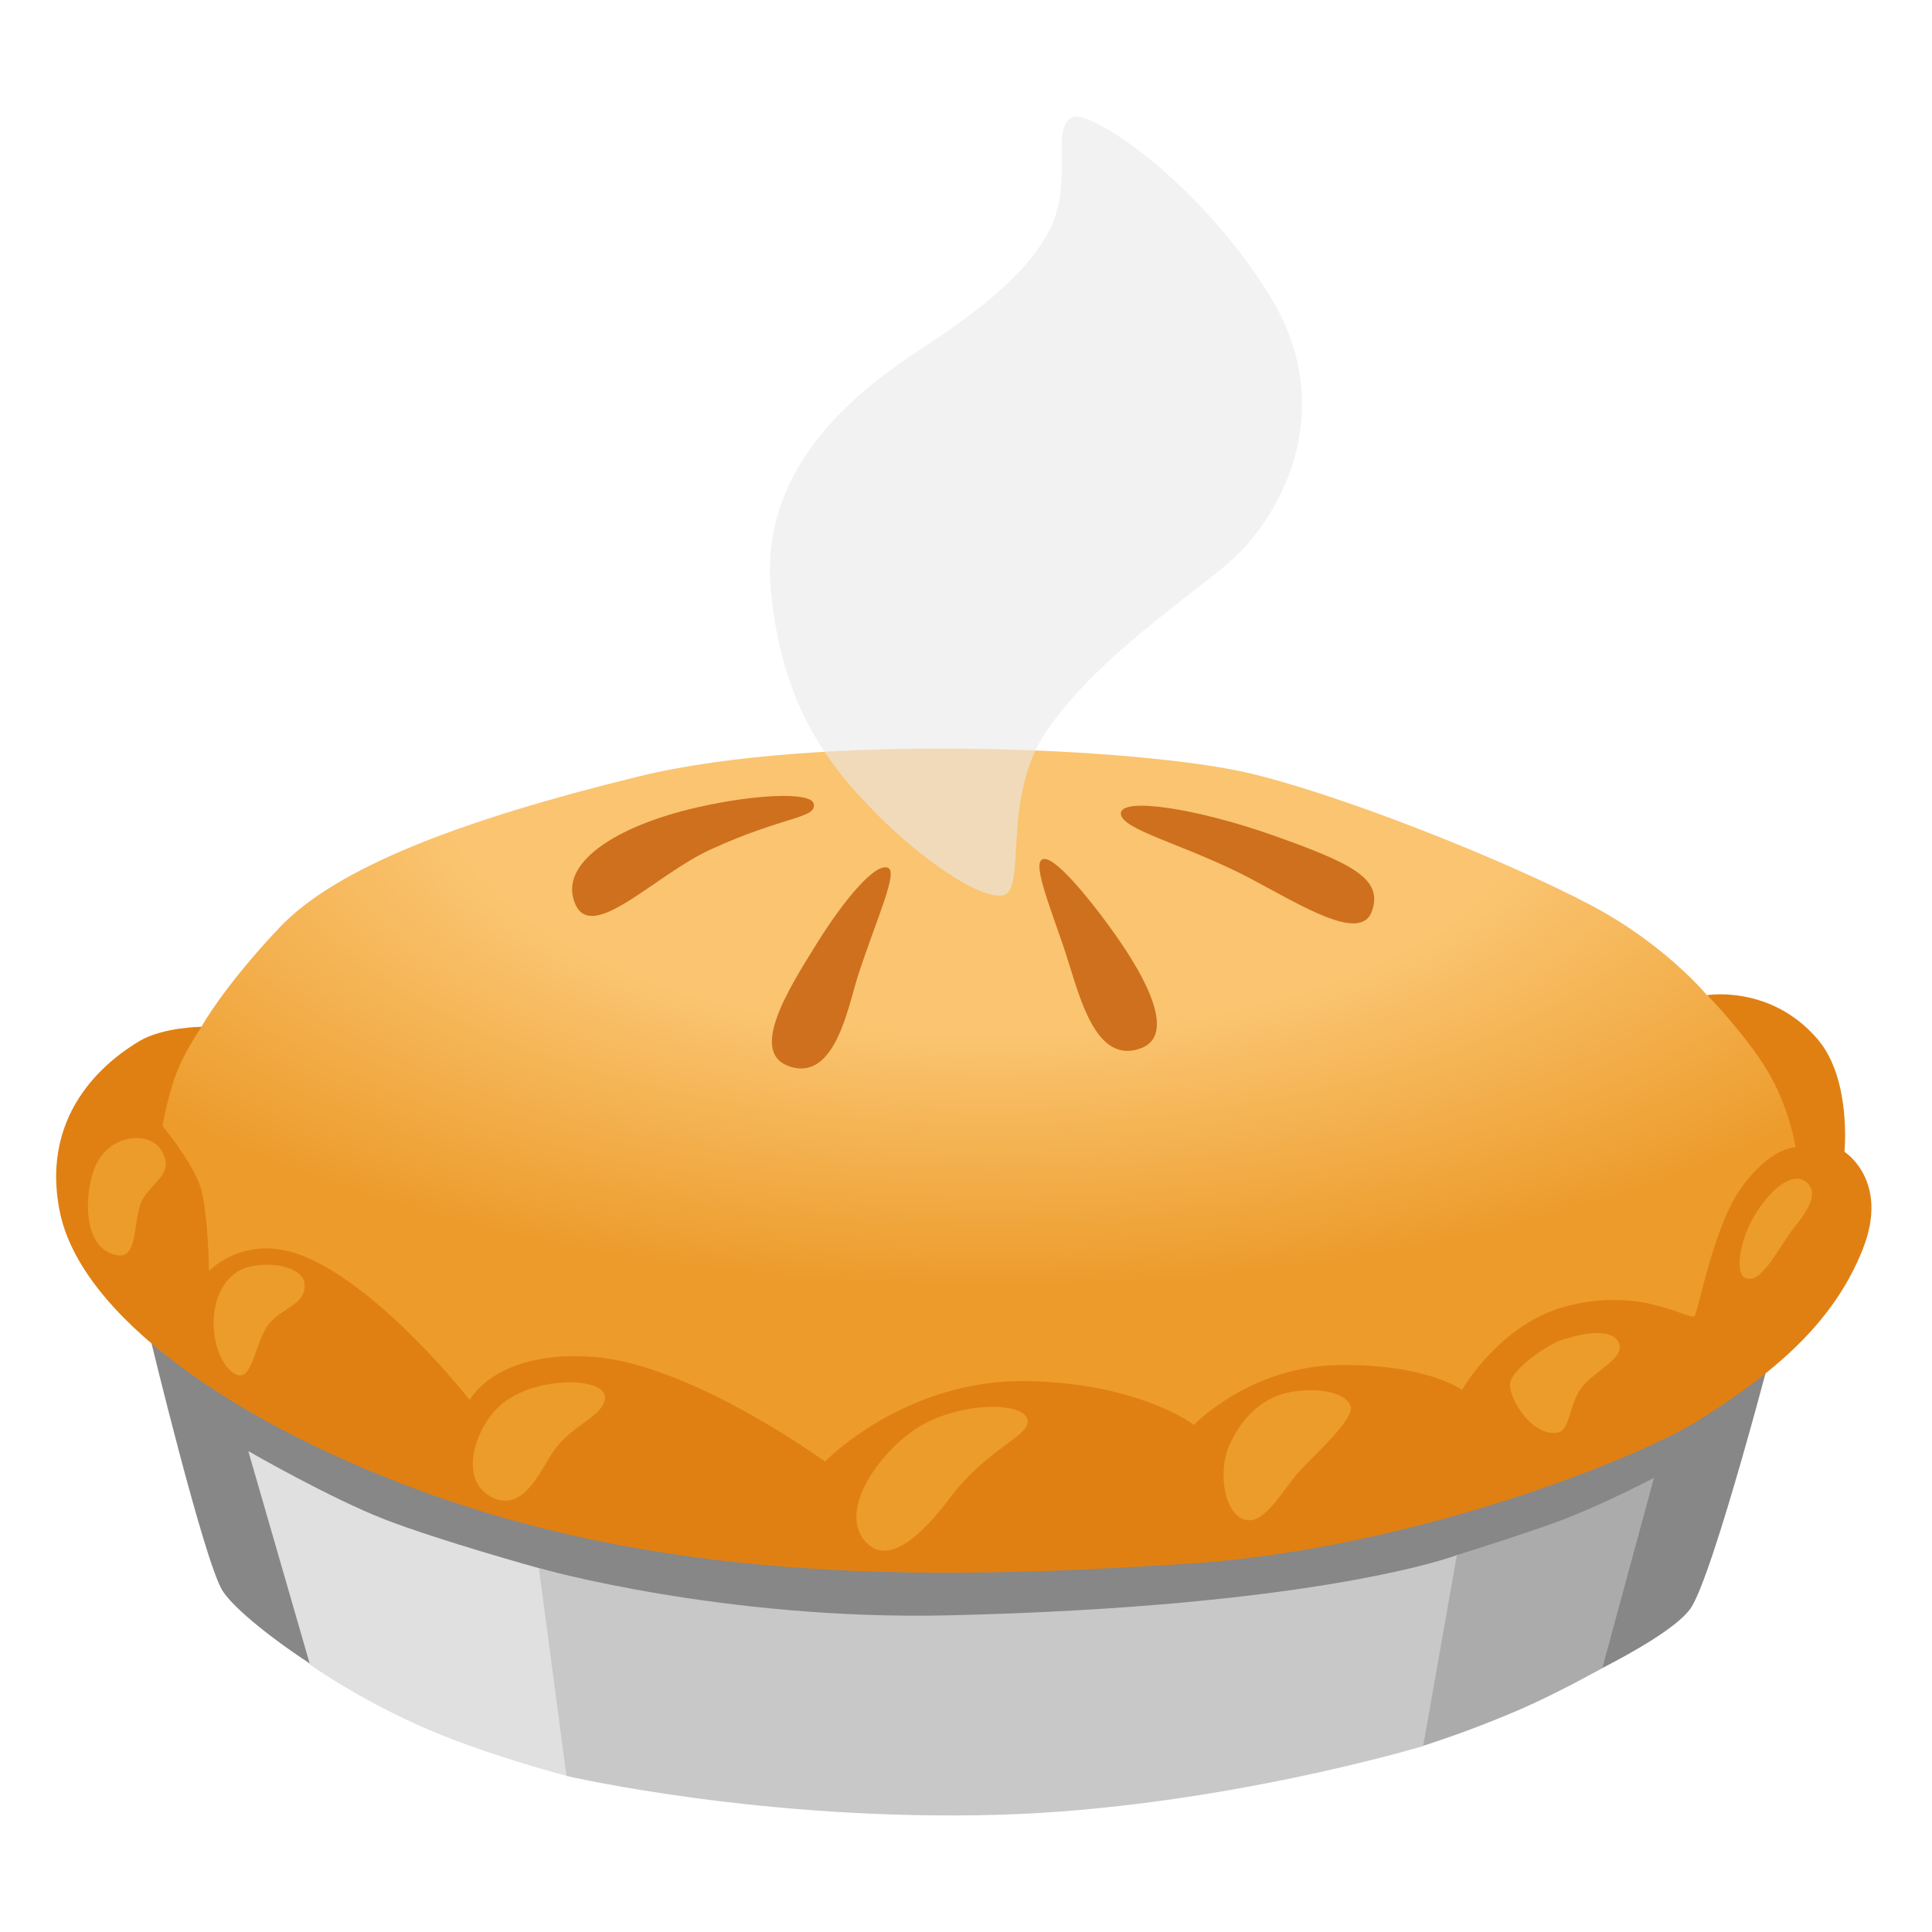
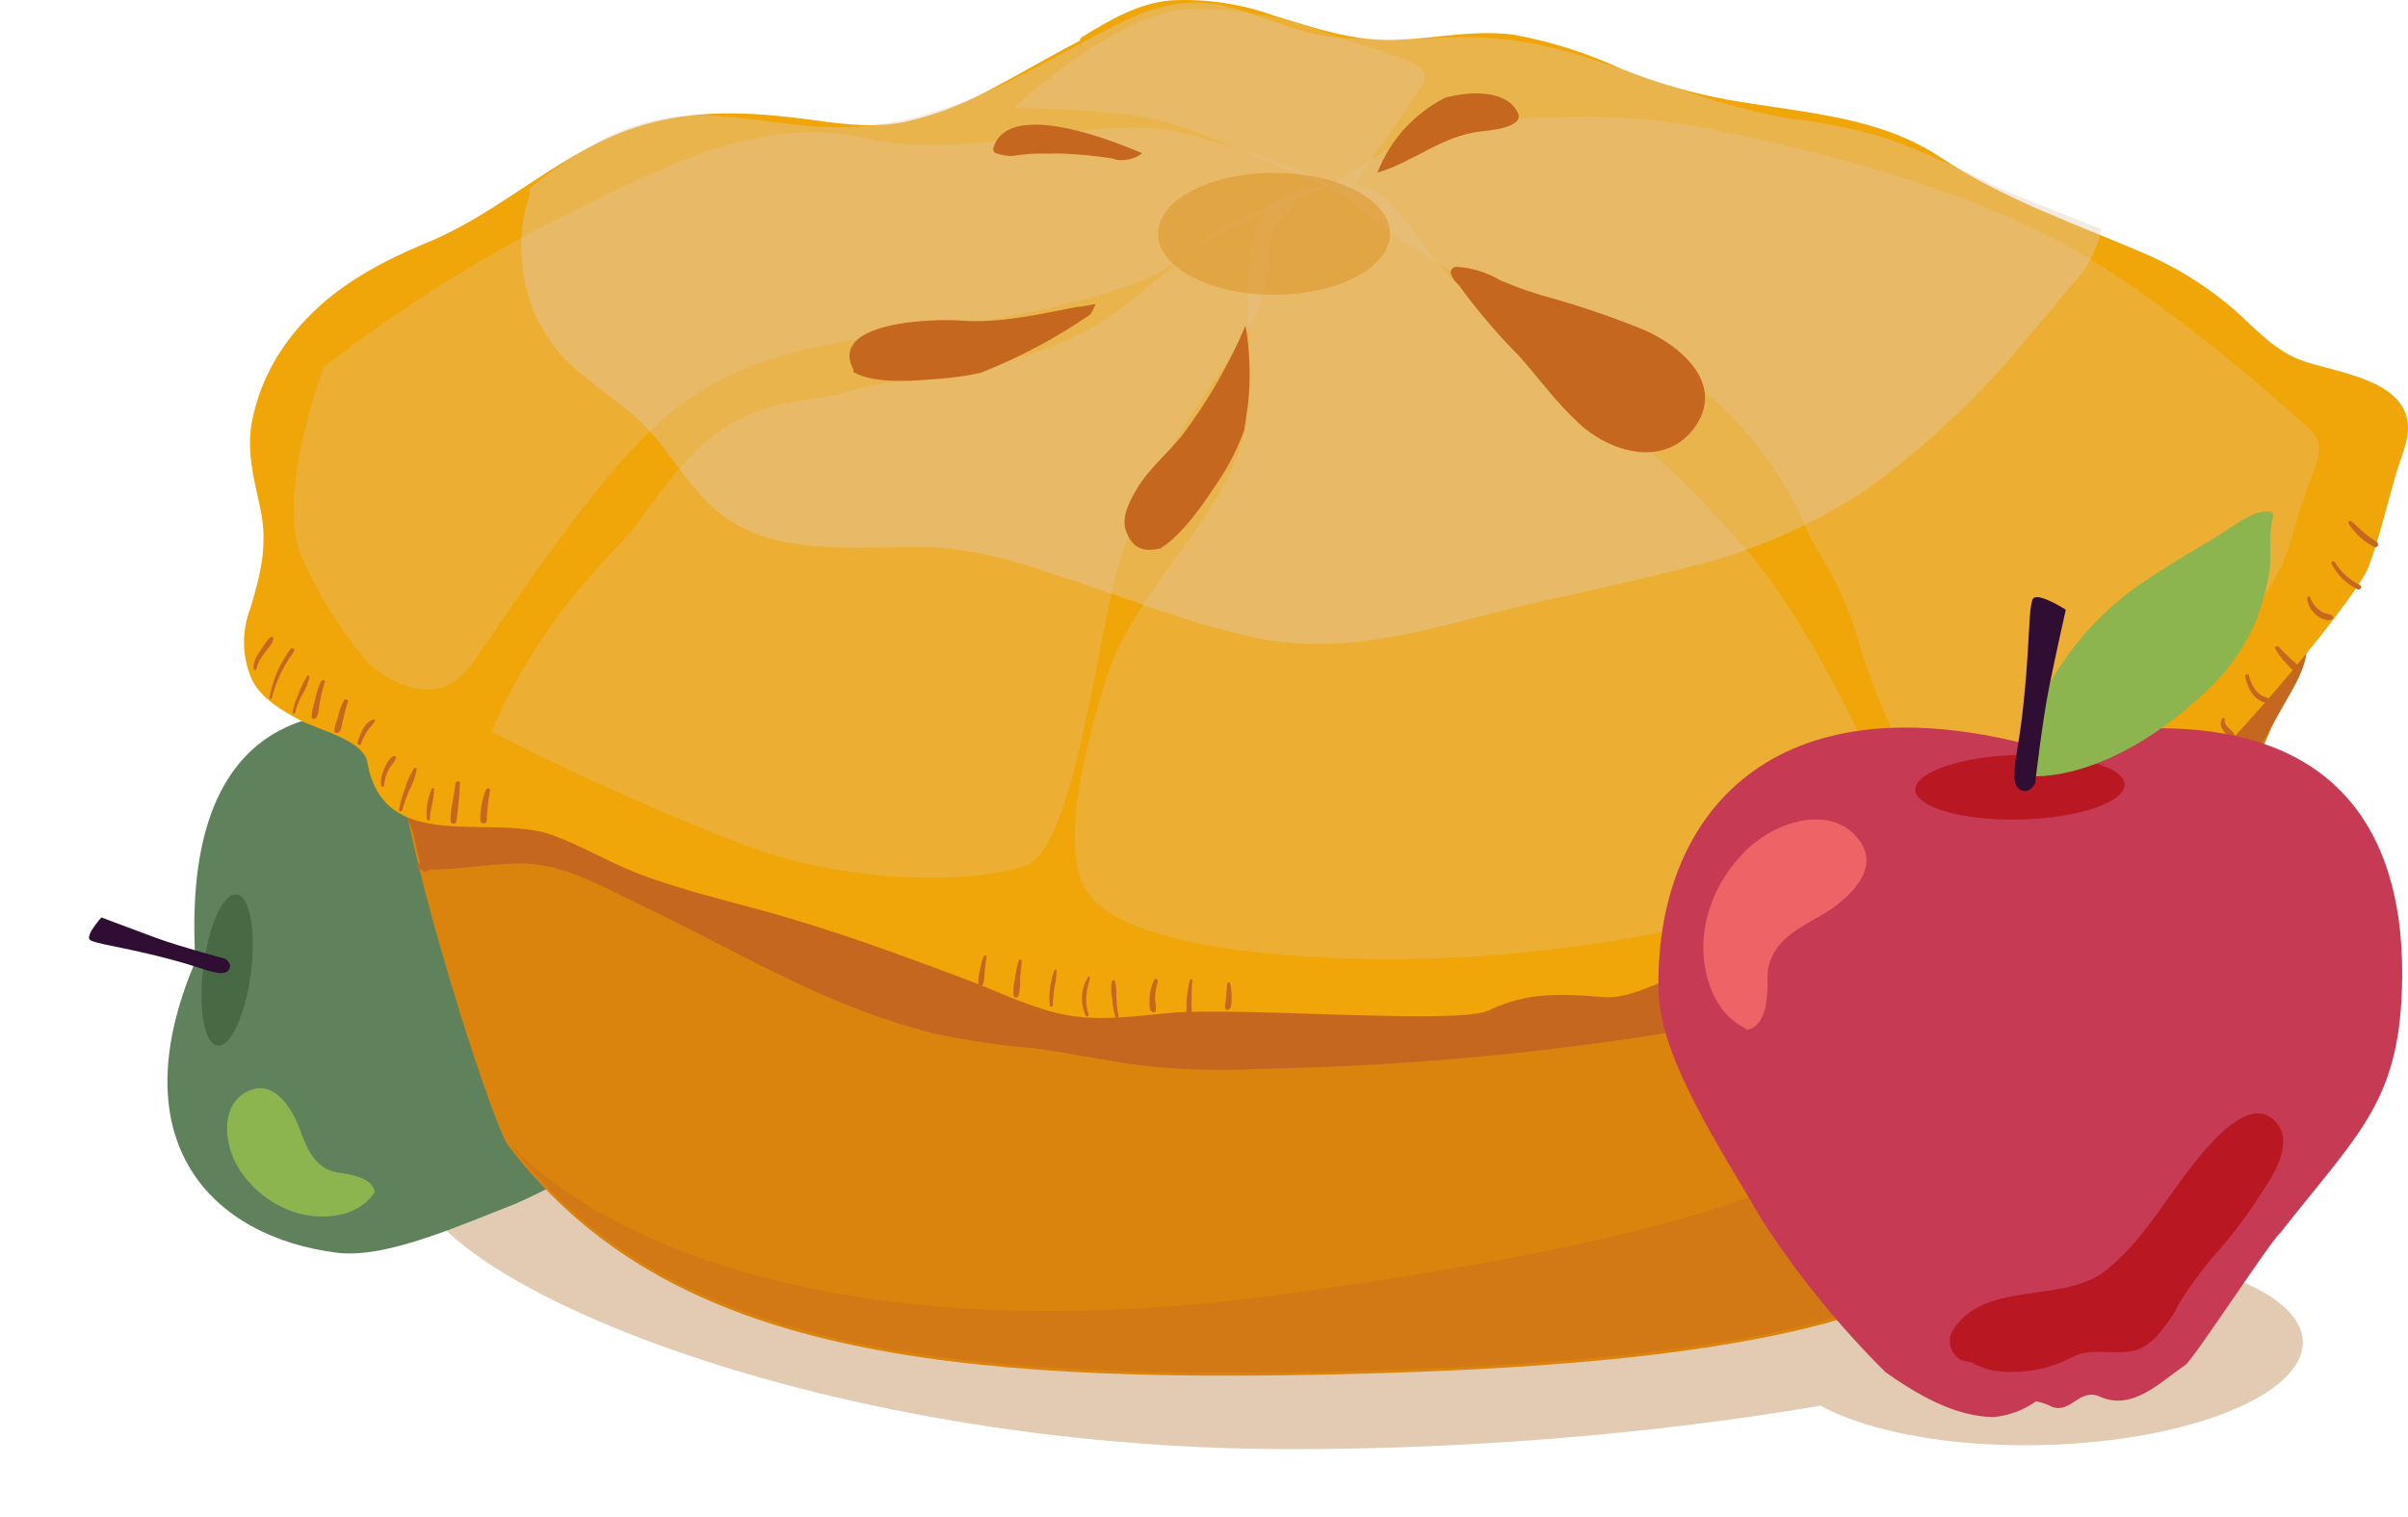
- <svg xmlns="http://www.w3.org/2000/svg" width="800px" height="800px" viewBox="0 0 128 128" aria-hidden="true" role="img" class="iconify iconify--noto" preserveAspectRatio="xMidYMid meet">
-   <path d="M68.86 99.8L9.95 88.64s3.56 14.74 4.78 16.73c1.22 1.99 8.69 7.43 15.86 9.98s61.98.9 66.61-.86c4.62-1.75 12.96-5.53 14.75-7.85c1.52-1.97 5.9-18.97 5.9-18.97L68.86 99.8z" fill="#878787" />
-   <path d="M16.45 96.14l4.09 14.15s2.93 2.09 7.11 3.98c4.24 1.92 9.9 3.39 9.9 3.39s6.41-10.22 6.3-10.92s-8.16-2.85-8.16-2.85s-6.54-1.81-10.16-3.21c-3.61-1.39-9.08-4.54-9.08-4.54z" fill="#e0e0e0" />
-   <path d="M96.45 103.05s4.61-1.43 7.02-2.34c2.8-1.06 6.11-2.8 6.11-2.8l-3.42 12.6s-2.79 1.58-5.35 2.7a71.142 71.142 0 0 1-6.54 2.46l-2.44-5.83l4.62-6.79z" fill="#ababab" />
-   <path d="M37.53 117.66s13.08 3.04 28.73 2.57c14.36-.43 28.03-4.55 28.03-4.55l2.23-12.65s-8.88 3.41-33.64 3.99c-14.95.35-27.18-3.13-27.18-3.13l1.83 13.77z" fill="#c8c8c8" />
-   <radialGradient id="IconifyId17ecdb2904d178eab19532" cx="65.727" cy="51.905" r="43.314" gradientTransform="matrix(0 1 -2.179 0 178.83 -13.822)" gradientUnits="userSpaceOnUse">
-     <stop offset=".386" stop-color="#fac470" />
-     <stop offset=".767" stop-color="#ed9c2c" />
-   </radialGradient>
-   <path d="M8.68 72.58c0 1.17 1.28 10.98 1.28 10.98s2.92 4.09 4.44 4.91c1.52.82 23.71 8.18 24.64 8.41s34.45 1.52 36.91 1.52s29.2-6.31 29.2-6.31l15.17-7.37s.73-6.52.73-7.1s-1.71-8.07-2.34-8.64c-.89-.81-5.62-3.05-5.62-3.05s-2.43-2.94-6.73-5.43c-4.42-2.55-16.24-7.47-23.36-9.22c-7.12-1.75-28.77-2.76-40.68.16s-20.09 6.07-23.83 10.04s-5.14 6.54-5.14 6.54l-4.67 4.56z" fill="url(#IconifyId17ecdb2904d178eab19532)" />
-   <path d="M53.91 53.25c.22.98-1.97.8-6.83 3.03c-3.69 1.69-7.83 6.2-8.96 3.63c-1.2-2.71 2.73-5.2 8.04-6.41c3.88-.89 7.57-1.05 7.75-.25z" fill="#ce701d" />
-   <path d="M58.84 57.5c-.81-.37-2.83 1.97-4.75 5.05s-4.45 7.16-1.82 8.09c3.08 1.09 3.94-4.06 4.58-6.02c1.24-3.8 2.66-6.82 1.99-7.12z" fill="#ce701d" />
-   <path d="M69.05 56.94c-.59.29.33 2.66 1.35 5.6s1.98 8.03 5.13 6.93c3.15-1.09-1.27-7.04-2.12-8.21c-1.22-1.67-3.62-4.69-4.36-4.32z" fill="#ce701d" />
-   <path d="M74.26 53.88c-.04 1.09 4.29 2.07 8.52 4.29c3.39 1.79 7.36 4.31 8.11 2.21c.75-2.12-1.19-3.13-6.39-4.98c-5.19-1.85-10.19-2.6-10.24-1.52z" fill="#ce701d" />
-   <path d="M70.99 7.79c-1.38.79.09 4.17-1.36 7.24s-4.94 5.62-7.84 7.58c-2.9 1.96-11.54 7.08-10.73 16.36c.69 7.94 4.04 11.97 7.1 15.04c2.76 2.76 6.53 5.49 8.23 5.32s-.09-6.39 2.9-10.82c2.98-4.43 8.18-8.01 11.84-10.99c3.66-2.98 7.67-10.22 3.07-17.8c-4.61-7.59-12.02-12.61-13.21-11.93z" opacity=".6" fill="#eaeaea" />
-   <path d="M79.1 94.4s3.71-3.88 9.57-3.96c5.86-.09 8.19 1.64 8.19 1.64s2.5-4.38 6.91-5.54c5.15-1.35 8.25 1.06 8.51.63c.26-.43 1.25-5.84 2.99-8.34c2.01-2.87 3.69-2.82 3.69-2.82s-.43-3.04-2.33-5.8c-1.6-2.33-3.52-4.28-3.52-4.28s4.23-.7 7.32 2.93c2.25 2.64 1.77 7.45 1.77 7.45s3.02 1.9 1.21 6.46s-5.39 7.91-10.94 11.37c-3.9 2.44-18.91 8.51-33.8 9.46c-15.57.99-33.55 1.52-50.85-4.85C15.38 94.18 5.3 87.12 3.95 80.22c-1.36-6.9 3.69-10.28 5.26-11.23c1.57-.95 4.15-.96 4.15-.96s-1.24 1.75-1.8 3.42c-.56 1.68-.79 3.15-.79 3.15s2.02 2.44 2.52 4.07c.5 1.62.56 5.53.56 5.53s2.4-2.55 6.27-.98c5.2 2.11 11 9.53 11 9.53s1.73-3.35 8.22-2.85s15.32 6.93 15.32 6.93s5.29-5.49 13.44-5.33c7.43.15 11 2.9 11 2.9z" fill="#e08013" />
-   <path d="M119.56 78.24c-.88-.57-2.21.58-3.13 1.99c-1.2 1.82-1.51 4.14-.8 4.44c1.08.46 2.17-1.99 3.25-3.36c.72-.91 1.82-2.33.68-3.07z" fill="#ec9c2a" />
-   <path d="M107.2 88.87c.64 1.05-1.56 1.93-2.42 3.07c-.85 1.14-.76 2.8-1.54 2.96c-1.71.36-3.31-2.28-3.19-3.25s2.51-2.56 3.36-2.85s3.17-.96 3.79.07z" fill="#ec9c2a" />
-   <path d="M89.47 93.13c.35.84-2.39 3.25-3.42 4.39c-1.03 1.14-2.19 3.37-3.42 3.19c-1.54-.23-1.95-3.18-1.21-4.89c.74-1.71 2.09-3.24 4.12-3.6c1.59-.29 3.53-.06 3.93.91z" fill="#ec9c2a" />
-   <path d="M57.5 102.3c1.89 1.75 4.8-2.23 5.58-3.25c2.34-3.02 4.97-3.86 5.01-4.84c.06-1.31-4.05-1.42-6.95.17c-2.61 1.44-5.92 5.81-3.64 7.92z" fill="#ec9c2a" />
-   <path d="M40.08 92.6c-.05 1.16-1.88 1.65-3.19 3.25c-.97 1.18-2.05 4.44-4.27 3.36c-2.22-1.08-1.23-4.36.34-5.93c2.16-2.16 7.17-2.11 7.12-.68z" fill="#ec9c2a" />
-   <path d="M15.56 91.02c1.2.68 1.31-2.19 2.28-3.33c.97-1.14 2.4-1.23 2.34-2.6c-.06-1.37-3.18-1.69-4.5-.8c-2.29 1.54-1.72 5.82-.12 6.73z" fill="#ec9c2a" />
-   <path d="M7.75 83.16c1.54.28.97-2.62 1.77-3.82c.8-1.2 1.99-1.65 1.2-3.08c-.8-1.42-3.65-1.14-4.5 1.25c-.63 1.75-.75 5.22 1.53 5.65z" fill="#ec9c2a" />
+ <svg xmlns="http://www.w3.org/2000/svg" width="27" height="17" viewBox="0 0 27 17" fill="none">
+   <path fill-rule="evenodd" clip-rule="evenodd" d="M24.983 13.898C24.983 15.019 19.885 16.249 14.478 16.249C9.071 16.249 4.65 14.3 4.65 13.178C4.65 12.056 9.788 11.868 15.194 11.868C20.599 11.868 24.983 12.776 24.983 13.898Z" fill="#E2CAB3" />
+   <path fill-rule="evenodd" clip-rule="evenodd" d="M25.82 15.043C25.835 15.642 24.533 16.162 22.91 16.203C21.287 16.244 19.958 15.792 19.943 15.192C19.928 14.591 21.23 14.073 22.853 14.032C24.476 13.991 25.805 14.442 25.82 15.043Z" fill="#E2CAB3" />
+   <path fill-rule="evenodd" clip-rule="evenodd" d="M2.191 10.779C1.326 12.809 2.379 13.872 3.781 14.047C4.333 14.115 5.162 13.736 5.775 13.5C6.274 13.28 6.748 13.008 7.188 12.688C7.397 12.476 7.643 12.188 7.692 11.868C7.699 11.744 7.672 11.621 7.615 11.511C7.631 11.465 7.653 11.421 7.683 11.382C7.757 11.245 7.556 11.14 7.656 10.987C7.817 10.742 7.605 10.478 7.502 10.261C7.467 10.191 6.576 9.407 6.535 9.332C5.792 8.554 5.592 8.187 4.569 8.027C3.286 7.825 2.042 8.288 2.191 10.779Z" fill="#5F825C" />
+   <g style="mix-blend-mode:multiply" opacity="0.4">
+     <path fill-rule="evenodd" clip-rule="evenodd" d="M2.655 10.03C2.802 10.047 2.873 10.44 2.813 10.91C2.752 11.381 2.586 11.742 2.438 11.724C2.291 11.707 2.222 11.314 2.281 10.843C2.34 10.373 2.501 10.01 2.655 10.03Z" fill="#5F825C" />
+   </g>
+   <path fill-rule="evenodd" clip-rule="evenodd" d="M2.793 12.23C2.48 12.367 2.509 12.768 2.636 13.028C2.639 13.032 2.641 13.037 2.643 13.041C2.673 13.101 2.71 13.157 2.753 13.208C2.907 13.402 3.119 13.543 3.36 13.609C3.661 13.684 4.006 13.634 4.18 13.397C4.184 13.39 4.191 13.384 4.199 13.382V13.352C4.161 13.199 3.923 13.169 3.796 13.149C3.52 13.107 3.438 12.866 3.354 12.643C3.27 12.421 3.069 12.104 2.793 12.23Z" fill="#8DB54F" />
+   <g style="mix-blend-mode:multiply" opacity="0.4">
+     <path fill-rule="evenodd" clip-rule="evenodd" d="M5.63 9.216C5.375 9.352 5.612 9.661 5.735 9.808C6.011 10.147 6.39 10.39 6.62 10.776C6.851 11.162 6.55 11.76 6.919 12.085C6.937 12.101 6.957 12.113 6.98 12.121C7.002 12.128 7.026 12.132 7.05 12.13C7.074 12.129 7.097 12.122 7.118 12.112C7.14 12.101 7.159 12.087 7.174 12.069C7.19 12.043 7.203 12.015 7.21 11.985C7.255 11.929 7.29 11.865 7.314 11.797C7.376 11.583 7.368 11.355 7.29 11.146C7.232 10.958 7.362 10.776 7.305 10.589C7.28 10.519 7.238 10.456 7.184 10.404C7.127 10.339 7.062 10.282 6.991 10.233C6.857 10.123 6.733 10.001 6.622 9.869C6.488 9.712 6.341 9.567 6.183 9.434C6.015 9.277 5.799 9.124 5.63 9.216Z" fill="#5F825C" />
+   </g>
+   <path fill-rule="evenodd" clip-rule="evenodd" d="M2.426 10.905C2.288 10.882 2.201 10.827 1.755 10.717C1.309 10.608 1.082 10.583 1.013 10.542C0.944 10.501 1.137 10.287 1.137 10.287C1.137 10.287 1.472 10.414 1.746 10.515C2.021 10.616 2.524 10.75 2.524 10.75C2.524 10.75 2.603 10.794 2.571 10.865C2.539 10.936 2.426 10.905 2.426 10.905Z" fill="#300D33" />
+   <path fill-rule="evenodd" clip-rule="evenodd" d="M25.859 6.951C25.485 7.037 25.169 7.261 24.779 7.28C24.365 7.301 23.95 7.13 23.546 7.052C22.666 6.882 21.765 6.788 20.876 6.691C19.08 6.494 17.261 6.409 15.459 6.204C13.656 5.999 11.868 5.765 10.064 5.773C9.195 5.775 8.328 5.85 7.471 5.997C6.766 6.119 6.047 6.261 5.456 6.681C5.001 7.013 4.658 7.473 4.473 8.001C4.233 8.644 5.502 12.581 5.694 12.839C7.362 15.028 10.163 15.506 14.772 15.415C19.698 15.316 21.601 14.773 22.996 13.553C23.746 12.898 24.377 11.213 24.49 10.883C24.682 10.302 24.895 9.729 25.094 9.15C25.22 8.784 25.351 8.421 25.508 8.067C25.675 7.734 25.814 7.388 25.923 7.033C25.926 7.023 25.927 7.013 25.925 7.003C25.923 6.993 25.919 6.983 25.913 6.975C25.906 6.967 25.898 6.961 25.889 6.957C25.88 6.952 25.869 6.95 25.859 6.951Z" fill="#DA840D" />
+   <path fill-rule="evenodd" clip-rule="evenodd" d="M25.113 7.22C24.485 7.658 23.58 7.676 22.844 7.819C21.026 8.175 19.214 8.42 17.359 8.376C15.544 8.335 13.728 8.123 11.92 7.975C10.072 7.825 8.22 7.717 6.366 7.8C5.957 7.815 5.551 7.878 5.156 7.989C4.955 8.046 4.654 8.126 4.553 8.331C4.528 8.384 4.514 8.442 4.513 8.5V8.51C4.422 8.814 4.528 9.068 4.633 9.337C4.658 9.451 4.685 9.565 4.712 9.678C4.665 9.678 4.658 9.749 4.712 9.751H4.727C4.733 9.757 4.74 9.762 4.747 9.766C4.755 9.769 4.764 9.771 4.772 9.771C4.781 9.771 4.79 9.769 4.798 9.766C4.805 9.762 4.812 9.757 4.818 9.751C5.144 9.751 5.467 9.69 5.795 9.682C6.286 9.668 6.703 9.917 7.133 10.123C7.904 10.486 8.632 10.912 9.412 11.235C9.76 11.379 10.118 11.498 10.484 11.592C10.848 11.669 11.217 11.723 11.589 11.753C11.984 11.804 12.374 11.89 12.768 11.943C13.209 11.995 13.653 12.009 14.097 11.986C15.857 11.955 17.613 11.783 19.345 11.473C20.92 11.18 22.494 10.739 23.866 9.898C24.408 9.572 24.867 9.126 25.208 8.596C25.366 8.351 25.5 8.087 25.646 7.836C25.754 7.648 25.884 7.425 25.864 7.208C25.833 6.735 25.306 7.087 25.113 7.22Z" fill="#C66720" />
+   <path opacity="0.4" fill-rule="evenodd" clip-rule="evenodd" d="M14.522 14.496C7.685 15.453 5.639 12.727 5.701 12.808C7.369 14.996 10.172 15.475 14.779 15.383C19.704 15.286 21.706 14.71 23.102 13.49C23.809 12.871 24.593 10.585 24.749 10.141C21.327 12.928 20.351 13.675 14.522 14.496Z" fill="#C66720" />
+   <path fill-rule="evenodd" clip-rule="evenodd" d="M26.994 4.721C26.916 4.241 26.166 4.174 25.795 4.037C25.468 3.917 25.243 3.627 24.976 3.409C24.689 3.174 24.369 2.98 24.026 2.834C23.246 2.5 22.464 2.233 21.753 1.761C21.098 1.325 20.294 1.269 19.543 1.147C19.078 1.075 18.624 0.951 18.188 0.776C17.801 0.596 17.392 0.466 16.971 0.389C16.537 0.332 16.091 0.43 15.658 0.448C15.177 0.467 14.735 0.311 14.283 0.175C13.915 0.042 13.523 -0.016 13.131 0.004C12.767 0.034 12.441 0.225 12.134 0.414C12.127 0.418 12.12 0.424 12.115 0.432C12.111 0.439 12.108 0.448 12.108 0.456C11.761 0.636 11.428 0.835 11.08 1.016C10.79 1.174 10.478 1.292 10.155 1.365C9.759 1.447 9.386 1.381 8.992 1.33C8.301 1.242 7.648 1.225 6.993 1.475C6.214 1.774 5.594 2.381 4.822 2.706C4.158 2.98 3.579 3.304 3.165 3.91C2.992 4.164 2.875 4.451 2.82 4.753C2.768 5.077 2.847 5.371 2.916 5.688C3.007 6.099 2.926 6.427 2.807 6.822C2.706 7.083 2.713 7.373 2.828 7.628C2.936 7.836 3.165 7.97 3.365 8.076C3.565 8.183 4.076 8.298 4.119 8.547C4.302 9.603 5.5 9.108 6.206 9.368C6.553 9.498 6.873 9.694 7.225 9.822C7.63 9.968 8.054 10.078 8.469 10.188C9.297 10.41 10.096 10.705 10.901 11.009C11.256 11.146 11.591 11.315 11.971 11.384C12.351 11.452 12.743 11.391 13.119 11.358C13.899 11.288 16.367 11.495 16.695 11.329C17.119 11.123 17.512 11.142 17.971 11.18C18.329 11.21 18.638 10.947 18.997 10.919C19.41 10.878 19.817 10.793 20.211 10.666C20.563 10.531 20.921 10.414 21.285 10.316C21.699 10.224 22.061 9.927 22.479 9.871C23.293 9.76 23.889 9.309 24.519 8.785C25.091 8.31 26.443 6.674 26.561 6.35C26.678 6.026 26.765 5.666 26.86 5.331C26.913 5.144 27.027 4.921 26.994 4.721Z" fill="#F0A508" />
+   <g opacity="0.5">
+     <path opacity="0.5" fill-rule="evenodd" clip-rule="evenodd" d="M14.233 2.31C14.119 2.459 13.981 2.5 13.993 3.427C14.006 4.355 14.095 4.705 13.735 5.408C13.374 6.111 12.675 6.793 12.428 7.542C12.181 8.29 11.869 9.518 12.185 9.995C12.502 10.473 13.653 10.708 15.224 10.751C16.794 10.793 18.517 10.539 19.485 10.24C20.453 9.942 21.012 9.819 21.232 9.556C21.452 9.294 20.356 7.051 19.59 6.175C18.823 5.3 18.456 5.01 17.591 4.285C16.727 3.56 16.348 3.271 15.921 2.686C15.495 2.101 15.384 2.069 14.935 2.076C14.682 2.075 14.435 2.157 14.233 2.31Z" fill="#E2CAB3" />
+     <path opacity="0.5" fill-rule="evenodd" clip-rule="evenodd" d="M5.51 8.204C6.119 6.813 6.923 6.179 7.148 5.865C7.768 4.999 8.136 4.62 8.957 4.497C9.779 4.374 9.329 4.378 10.262 4.248C11.196 4.118 11.979 3.917 12.611 3.427C13.242 2.938 13.568 2.556 13.903 2.437C14.239 2.318 14.757 2.053 14.389 2.427C14.022 2.802 14.512 2.945 13.822 3.961C13.131 4.977 12.803 5.502 12.557 6.286C12.311 7.07 12.057 9.515 11.495 9.708C10.932 9.901 9.591 9.935 8.345 9.477C7.379 9.101 6.432 8.676 5.51 8.204Z" fill="#E2CAB3" />
+     <path opacity="0.5" fill-rule="evenodd" clip-rule="evenodd" d="M22.346 8.829C22.346 8.829 23.501 8.472 24.164 7.902C24.827 7.331 25.49 6.799 25.7 6.015C25.91 5.232 26.148 5.036 25.891 4.803C25.634 4.571 24.259 3.336 23.128 2.727C21.997 2.118 20.559 1.734 19.28 1.467C18.001 1.201 17.323 1.357 16.656 1.331C15.989 1.305 14.932 2.066 14.947 2.075C15.317 2.426 15.728 2.733 16.171 2.987C16.771 3.299 18.169 3.827 18.851 4.218C19.533 4.609 20.075 5.474 20.232 5.879C20.389 6.283 20.61 6.409 20.835 7.185C21.061 7.96 21.685 9.209 21.685 9.209L22.346 8.829Z" fill="#E2CAB3" />
+     <path opacity="0.5" fill-rule="evenodd" clip-rule="evenodd" d="M3.629 4.117C3.629 4.117 3.096 5.535 3.372 6.218C3.563 6.665 3.824 7.081 4.145 7.449C4.145 7.449 4.836 8.102 5.307 7.425C5.778 6.748 6.799 5.167 7.609 4.557C8.42 3.947 9.43 3.816 10.178 3.727C10.927 3.638 12.685 3.338 13.171 2.946C13.658 2.553 14.948 2.075 14.948 2.075C14.389 1.821 13.808 1.621 13.211 1.477C12.308 1.272 10.863 1.82 9.691 1.547C8.518 1.273 7.375 1.89 6.076 2.546C5.214 2.995 4.395 3.521 3.629 4.117Z" fill="#E2CAB3" />
+     <path opacity="0.5" fill-rule="evenodd" clip-rule="evenodd" d="M11.363 1.213C11.363 1.213 12.578 0.079 13.402 0.099C14.445 0.127 14.783 0.354 15.282 0.51C15.85 0.685 16.076 0.755 15.93 0.98C15.783 1.206 15.093 2.211 15.093 2.211C15.093 2.211 13.435 1.406 12.828 1.313C12.343 1.243 11.853 1.209 11.363 1.213Z" fill="#E2CAB3" />
+   </g>
+   <path opacity="0.4" fill-rule="evenodd" clip-rule="evenodd" d="M23.304 2.468C22.977 2.332 22.648 2.218 22.326 2.066C21.949 1.875 21.562 1.704 21.166 1.555C20.808 1.446 20.442 1.371 20.07 1.329C19.231 1.192 18.46 0.849 17.655 0.603C17.193 0.462 16.711 0.4 16.228 0.419C15.808 0.447 15.387 0.447 14.967 0.419C14.553 0.376 14.188 0.186 13.785 0.08C13.294 -0.048 12.887 0.08 12.452 0.311C11.81 0.641 11.169 1.043 10.473 1.254C10.101 1.374 9.712 1.433 9.321 1.429C8.906 1.415 8.511 1.333 8.104 1.306C7.655 1.258 7.202 1.34 6.799 1.541C6.493 1.702 6.204 1.893 5.938 2.113C5.937 2.137 5.937 2.161 5.938 2.185C5.858 2.418 5.829 2.664 5.854 2.909C5.866 3.158 5.932 3.402 6.047 3.624C6.163 3.846 6.325 4.041 6.522 4.196C6.81 4.437 7.111 4.621 7.351 4.91C7.591 5.199 7.766 5.499 8.042 5.731C8.492 6.111 9.09 6.141 9.656 6.141C9.955 6.141 10.252 6.126 10.549 6.141C10.956 6.183 11.357 6.275 11.742 6.415C12.537 6.661 13.318 7.001 14.14 7.161C14.961 7.321 15.776 7.129 16.575 6.917C17.373 6.704 18.16 6.562 18.942 6.357C19.649 6.185 20.32 5.891 20.924 5.49C21.569 5.026 22.152 4.483 22.66 3.875C22.855 3.65 23.04 3.418 23.232 3.191C23.403 3.02 23.517 2.801 23.559 2.564C23.473 2.537 23.387 2.505 23.304 2.468Z" fill="#E2CAB3" />
+   <path fill-rule="evenodd" clip-rule="evenodd" d="M12.283 3.408C12.22 3.422 12.156 3.433 12.097 3.441H12.078C11.644 3.524 11.214 3.628 10.768 3.594C10.467 3.572 9.29 3.604 9.567 4.141C9.57 4.151 9.57 4.161 9.567 4.17C9.81 4.323 10.35 4.26 10.533 4.247C10.689 4.236 10.844 4.214 10.996 4.18C11.429 4.01 11.841 3.791 12.224 3.527C12.249 3.49 12.269 3.45 12.283 3.408Z" fill="#C66720" />
+   <path fill-rule="evenodd" clip-rule="evenodd" d="M13.996 4.51C14.025 4.224 14.014 3.935 13.966 3.651C13.781 4.085 13.545 4.496 13.261 4.874C13.096 5.081 12.876 5.26 12.742 5.49C12.67 5.613 12.571 5.796 12.623 5.947C12.706 6.183 12.852 6.182 13.009 6.15C13.277 5.986 13.522 5.603 13.655 5.406C13.778 5.224 13.877 5.027 13.952 4.821C13.967 4.718 13.981 4.616 13.996 4.51Z" fill="#C66720" />
+   <path fill-rule="evenodd" clip-rule="evenodd" d="M18.412 3.69C18.088 3.559 17.757 3.446 17.421 3.349C17.216 3.296 17.016 3.227 16.822 3.143C16.673 3.054 16.505 3.003 16.332 2.992C16.321 2.992 16.311 2.994 16.301 2.998C16.292 3.003 16.284 3.01 16.278 3.018C16.272 3.027 16.268 3.037 16.267 3.047C16.266 3.057 16.268 3.068 16.272 3.077C16.286 3.121 16.313 3.159 16.35 3.187C16.555 3.472 16.784 3.741 17.032 3.991C17.254 4.24 17.446 4.508 17.695 4.739C18.032 5.06 18.641 5.256 18.986 4.813C19.367 4.319 18.848 3.872 18.412 3.69Z" fill="#C66720" />
+   <path fill-rule="evenodd" clip-rule="evenodd" d="M17.019 1.266C16.902 1.016 16.521 1.022 16.268 1.081C16.247 1.084 16.227 1.088 16.207 1.094C15.857 1.272 15.586 1.571 15.445 1.935C15.859 1.813 16.164 1.524 16.602 1.474C16.673 1.466 17.099 1.434 17.019 1.266Z" fill="#C66720" />
+   <path fill-rule="evenodd" clip-rule="evenodd" d="M11.174 1.72C11.23 1.738 11.287 1.748 11.345 1.75C11.482 1.727 11.621 1.718 11.76 1.723C11.814 1.72 11.868 1.72 11.921 1.723C12.102 1.73 12.283 1.748 12.461 1.775L12.532 1.794C12.63 1.804 12.729 1.778 12.808 1.719C12.403 1.543 11.289 1.124 11.137 1.664C11.135 1.677 11.137 1.689 11.144 1.7C11.151 1.71 11.162 1.717 11.174 1.72Z" fill="#C66720" />
+   <path fill-rule="evenodd" clip-rule="evenodd" d="M3.599 7.64C3.566 7.711 3.543 7.786 3.53 7.863C3.509 7.92 3.497 7.98 3.494 8.041C3.494 8.045 3.496 8.048 3.498 8.052C3.501 8.055 3.504 8.057 3.507 8.059C3.511 8.061 3.514 8.062 3.518 8.062C3.522 8.061 3.526 8.061 3.53 8.059C3.571 8.036 3.572 7.966 3.579 7.922C3.592 7.829 3.613 7.737 3.643 7.648C3.654 7.628 3.611 7.614 3.599 7.64Z" fill="#C66720" />
+   <path fill-rule="evenodd" clip-rule="evenodd" d="M3.858 7.852C3.823 7.92 3.797 7.992 3.782 8.067C3.771 8.107 3.739 8.169 3.752 8.204C3.753 8.208 3.755 8.212 3.758 8.215C3.761 8.219 3.765 8.221 3.77 8.221C3.822 8.221 3.828 8.153 3.836 8.116C3.855 8.035 3.872 7.952 3.9 7.873C3.909 7.849 3.872 7.828 3.858 7.852Z" fill="#C66720" />
+   <path fill-rule="evenodd" clip-rule="evenodd" d="M5.107 8.785C5.094 8.922 5.05 9.059 5.052 9.204C5.052 9.245 5.116 9.251 5.118 9.204C5.139 9.063 5.152 8.921 5.158 8.778C5.157 8.751 5.11 8.758 5.107 8.785Z" fill="#C66720" />
+   <path fill-rule="evenodd" clip-rule="evenodd" d="M5.449 8.856C5.404 8.964 5.383 9.08 5.386 9.197C5.386 9.24 5.456 9.249 5.458 9.197C5.462 9.084 5.474 8.971 5.495 8.86C5.5 8.838 5.459 8.831 5.449 8.856Z" fill="#C66720" />
+   <path fill-rule="evenodd" clip-rule="evenodd" d="M11.031 10.723C11.01 10.775 10.995 10.828 10.987 10.883C10.974 10.932 10.968 10.983 10.97 11.034C10.972 11.039 10.975 11.044 10.98 11.047C10.985 11.05 10.99 11.052 10.996 11.052C11.002 11.052 11.008 11.05 11.012 11.047C11.017 11.044 11.021 11.039 11.023 11.034C11.034 10.989 11.04 10.943 11.04 10.897C11.049 10.839 11.052 10.782 11.062 10.724C11.065 10.712 11.038 10.708 11.031 10.723Z" fill="#C66720" />
+   <path fill-rule="evenodd" clip-rule="evenodd" d="M11.423 10.771C11.401 10.84 11.387 10.911 11.379 10.983C11.363 11.043 11.359 11.106 11.365 11.168C11.367 11.173 11.371 11.178 11.376 11.181C11.38 11.184 11.386 11.186 11.392 11.186C11.398 11.186 11.403 11.184 11.408 11.181C11.413 11.178 11.417 11.173 11.419 11.168C11.434 11.114 11.44 11.058 11.438 11.002C11.438 10.926 11.451 10.849 11.457 10.774C11.457 10.77 11.455 10.766 11.452 10.764C11.449 10.761 11.445 10.76 11.441 10.759C11.437 10.759 11.433 10.76 11.43 10.762C11.427 10.764 11.424 10.767 11.423 10.771Z" fill="#C66720" />
+   <path fill-rule="evenodd" clip-rule="evenodd" d="M12.982 11.005C12.982 10.983 12.956 10.964 12.945 10.984C12.909 11.052 12.891 11.127 12.89 11.203C12.89 11.242 12.88 11.34 12.928 11.35C12.932 11.351 12.935 11.351 12.938 11.351C12.941 11.351 12.945 11.35 12.947 11.348C12.95 11.347 12.953 11.345 12.955 11.343C12.957 11.34 12.959 11.338 12.96 11.335C12.963 11.292 12.959 11.249 12.951 11.207C12.95 11.139 12.961 11.07 12.982 11.005Z" fill="#C66720" />
+   <path fill-rule="evenodd" clip-rule="evenodd" d="M13.37 10.991C13.369 10.988 13.367 10.985 13.365 10.983C13.362 10.982 13.359 10.98 13.356 10.98C13.353 10.98 13.349 10.982 13.347 10.983C13.344 10.985 13.342 10.988 13.341 10.991C13.311 11.108 13.299 11.229 13.305 11.349C13.305 11.386 13.365 11.39 13.363 11.349C13.357 11.23 13.359 11.11 13.37 10.991Z" fill="#C66720" />
+   <path fill-rule="evenodd" clip-rule="evenodd" d="M13.796 11.033C13.796 11.029 13.794 11.024 13.79 11.021C13.787 11.018 13.783 11.016 13.778 11.016C13.773 11.016 13.768 11.018 13.765 11.021C13.762 11.024 13.76 11.029 13.76 11.033C13.754 11.088 13.75 11.143 13.747 11.197C13.747 11.237 13.72 11.289 13.747 11.323C13.75 11.325 13.752 11.326 13.755 11.326C13.758 11.326 13.76 11.325 13.763 11.323C13.809 11.323 13.807 11.248 13.809 11.213C13.812 11.152 13.807 11.092 13.796 11.033Z" fill="#C66720" />
+   <path fill-rule="evenodd" clip-rule="evenodd" d="M21.362 10.179C21.362 10.187 21.362 10.165 21.362 10.162C21.353 10.143 21.346 10.123 21.341 10.102C21.327 10.049 21.325 9.991 21.308 9.938C21.308 9.923 21.277 9.915 21.273 9.938C21.269 9.961 21.273 10.262 21.359 10.211C21.362 10.21 21.365 10.208 21.366 10.205C21.368 10.202 21.37 10.199 21.37 10.196C21.37 10.193 21.369 10.189 21.368 10.186C21.367 10.183 21.364 10.181 21.362 10.179Z" fill="#C66720" />
+   <path fill-rule="evenodd" clip-rule="evenodd" d="M21.854 10.056C21.826 9.972 21.793 9.89 21.754 9.811C21.752 9.805 21.748 9.801 21.743 9.798C21.738 9.795 21.732 9.795 21.726 9.796C21.72 9.798 21.715 9.802 21.713 9.808C21.71 9.813 21.709 9.819 21.711 9.825C21.732 9.913 21.759 10 21.791 10.084C21.807 10.125 21.87 10.097 21.854 10.056Z" fill="#C66720" />
+   <path fill-rule="evenodd" clip-rule="evenodd" d="M22.326 9.813C22.278 9.745 22.245 9.667 22.231 9.585C22.229 9.58 22.226 9.576 22.222 9.572C22.218 9.569 22.213 9.567 22.208 9.567C22.203 9.567 22.198 9.569 22.193 9.572C22.189 9.576 22.186 9.58 22.185 9.585C22.179 9.683 22.208 9.78 22.268 9.859C22.294 9.902 22.354 9.853 22.326 9.813Z" fill="#C66720" />
+   <path fill-rule="evenodd" clip-rule="evenodd" d="M22.914 9.746C22.868 9.708 22.83 9.66 22.803 9.607C22.775 9.553 22.759 9.494 22.756 9.434C22.756 9.431 22.755 9.428 22.753 9.425C22.752 9.422 22.749 9.42 22.747 9.418C22.744 9.417 22.74 9.416 22.737 9.417C22.733 9.417 22.73 9.419 22.728 9.421C22.606 9.506 22.789 9.724 22.856 9.789C22.891 9.827 22.949 9.78 22.914 9.746Z" fill="#C66720" />
+   <path fill-rule="evenodd" clip-rule="evenodd" d="M23.58 9.435C23.507 9.312 23.426 9.194 23.338 9.082C23.329 9.065 23.297 9.071 23.304 9.093C23.347 9.23 23.468 9.327 23.528 9.459C23.543 9.496 23.595 9.472 23.58 9.435Z" fill="#C66720" />
+   <path fill-rule="evenodd" clip-rule="evenodd" d="M24.13 9.012C24.117 8.986 24.084 8.971 24.062 8.955L23.953 8.875C23.925 8.855 23.896 8.836 23.867 8.816C23.838 8.797 23.837 8.808 23.824 8.801C23.812 8.795 23.813 8.801 23.817 8.801C23.822 8.801 23.824 8.823 23.834 8.833C23.858 8.858 23.884 8.882 23.911 8.904C23.946 8.934 23.982 8.961 24.018 8.989C24.054 9.016 24.073 9.039 24.105 9.039C24.108 9.039 24.112 9.039 24.115 9.037C24.118 9.036 24.121 9.034 24.123 9.031C24.126 9.029 24.128 9.026 24.129 9.022C24.13 9.019 24.13 9.015 24.13 9.012Z" fill="#C66720" />
+   <path fill-rule="evenodd" clip-rule="evenodd" d="M24.598 8.67C24.595 8.662 24.591 8.655 24.584 8.649C24.578 8.644 24.57 8.64 24.562 8.638C24.536 8.627 24.513 8.611 24.492 8.592C24.443 8.55 24.401 8.5 24.367 8.446C24.352 8.422 24.316 8.446 24.327 8.472C24.357 8.537 24.399 8.596 24.453 8.644C24.486 8.674 24.548 8.725 24.591 8.696C24.595 8.693 24.598 8.689 24.599 8.684C24.6 8.679 24.6 8.674 24.598 8.67Z" fill="#C66720" />
+   <path fill-rule="evenodd" clip-rule="evenodd" d="M26.157 6.911C26.151 6.904 26.143 6.898 26.134 6.893C26.126 6.889 26.116 6.887 26.106 6.886C26.076 6.881 26.046 6.869 26.021 6.852C25.966 6.815 25.924 6.76 25.903 6.698C25.903 6.677 25.867 6.689 25.869 6.709C25.877 6.782 25.914 6.85 25.972 6.897C26.012 6.93 26.11 6.983 26.156 6.936C26.159 6.932 26.161 6.928 26.161 6.924C26.162 6.919 26.16 6.915 26.157 6.911Z" fill="#C66720" />
+   <path fill-rule="evenodd" clip-rule="evenodd" d="M26.462 6.562C26.346 6.503 26.248 6.413 26.178 6.303C26.166 6.282 26.13 6.303 26.142 6.32C26.206 6.447 26.31 6.549 26.438 6.61C26.465 6.621 26.49 6.575 26.462 6.562Z" fill="#C66720" />
+   <path fill-rule="evenodd" clip-rule="evenodd" d="M26.652 6.079C26.599 6.045 26.548 6.008 26.5 5.967C26.453 5.925 26.409 5.882 26.362 5.844C26.344 5.83 26.32 5.856 26.335 5.874C26.407 5.985 26.507 6.075 26.625 6.136C26.633 6.137 26.64 6.137 26.647 6.133C26.654 6.13 26.659 6.125 26.662 6.118C26.665 6.112 26.666 6.104 26.664 6.097C26.662 6.09 26.658 6.084 26.652 6.079Z" fill="#C66720" />
+   <path fill-rule="evenodd" clip-rule="evenodd" d="M3.256 7.279C3.136 7.441 3.056 7.628 3.02 7.826C3.02 7.843 3.043 7.844 3.048 7.826C3.095 7.638 3.179 7.462 3.296 7.306C3.313 7.28 3.273 7.253 3.256 7.279Z" fill="#C66720" />
+   <path fill-rule="evenodd" clip-rule="evenodd" d="M3.041 7.143C3.01 7.157 2.998 7.183 2.977 7.21C2.956 7.238 2.92 7.29 2.896 7.332C2.86 7.381 2.841 7.439 2.842 7.499C2.842 7.52 2.873 7.516 2.875 7.499C2.891 7.437 2.92 7.379 2.96 7.33C2.994 7.279 3.059 7.221 3.065 7.161C3.066 7.158 3.065 7.155 3.064 7.152C3.063 7.15 3.061 7.147 3.058 7.145C3.056 7.144 3.053 7.143 3.05 7.142C3.046 7.142 3.043 7.142 3.041 7.143Z" fill="#C66720" />
+   <path fill-rule="evenodd" clip-rule="evenodd" d="M3.44 7.588C3.401 7.65 3.369 7.716 3.346 7.785C3.315 7.849 3.293 7.917 3.28 7.987C3.28 8.005 3.306 8.011 3.31 7.987C3.328 7.92 3.353 7.855 3.386 7.793C3.426 7.731 3.454 7.662 3.469 7.589C3.469 7.585 3.468 7.582 3.465 7.579C3.462 7.576 3.459 7.574 3.455 7.574C3.451 7.574 3.447 7.575 3.444 7.578C3.442 7.581 3.44 7.584 3.44 7.588Z" fill="#C66720" />
+   <path fill-rule="evenodd" clip-rule="evenodd" d="M4.188 8.067C4.085 8.098 4.036 8.234 4.009 8.328C4.008 8.333 4.008 8.338 4.011 8.342C4.013 8.347 4.017 8.35 4.022 8.352C4.027 8.353 4.032 8.353 4.036 8.351C4.041 8.35 4.045 8.346 4.047 8.342C4.064 8.294 4.086 8.248 4.112 8.205C4.138 8.164 4.176 8.13 4.203 8.089C4.209 8.081 4.201 8.067 4.188 8.067Z" fill="#C66720" />
+   <path fill-rule="evenodd" clip-rule="evenodd" d="M4.418 8.477C4.364 8.497 4.335 8.564 4.31 8.614C4.282 8.673 4.269 8.738 4.272 8.803C4.272 8.825 4.306 8.829 4.307 8.803C4.312 8.749 4.326 8.695 4.348 8.646C4.371 8.592 4.424 8.551 4.44 8.498C4.441 8.495 4.441 8.492 4.44 8.489C4.439 8.485 4.438 8.483 4.435 8.481C4.433 8.478 4.43 8.477 4.427 8.476C4.424 8.476 4.42 8.476 4.418 8.477Z" fill="#C66720" />
+   <path fill-rule="evenodd" clip-rule="evenodd" d="M4.64 8.621C4.596 8.69 4.562 8.767 4.54 8.846C4.511 8.921 4.489 8.997 4.474 9.076C4.473 9.081 4.474 9.086 4.476 9.09C4.479 9.094 4.483 9.097 4.488 9.098C4.493 9.099 4.498 9.098 4.502 9.096C4.506 9.093 4.509 9.089 4.51 9.084C4.531 9.008 4.557 8.934 4.589 8.861C4.628 8.789 4.656 8.711 4.672 8.63C4.672 8.628 4.672 8.626 4.672 8.624C4.672 8.622 4.671 8.62 4.67 8.618C4.669 8.616 4.668 8.614 4.666 8.613C4.665 8.611 4.663 8.61 4.661 8.61C4.658 8.609 4.656 8.609 4.654 8.609C4.652 8.609 4.65 8.61 4.648 8.611C4.646 8.612 4.644 8.613 4.643 8.615C4.642 8.617 4.64 8.618 4.64 8.621Z" fill="#C66720" />
+   <path fill-rule="evenodd" clip-rule="evenodd" d="M4.843 8.841C4.795 8.948 4.775 9.065 4.785 9.182C4.785 9.205 4.821 9.208 4.821 9.182C4.821 9.068 4.872 8.956 4.865 8.844C4.864 8.842 4.863 8.84 4.861 8.838C4.859 8.837 4.857 8.836 4.855 8.836C4.853 8.835 4.85 8.836 4.848 8.837C4.846 8.838 4.844 8.839 4.843 8.841Z" fill="#C66720" />
+   <path fill-rule="evenodd" clip-rule="evenodd" d="M11.825 10.876C11.776 11.003 11.758 11.139 11.771 11.274C11.771 11.292 11.803 11.291 11.804 11.274C11.804 11.209 11.814 11.138 11.822 11.079C11.838 11.014 11.846 10.947 11.846 10.88C11.846 10.867 11.829 10.868 11.825 10.876Z" fill="#C66720" />
+   <path fill-rule="evenodd" clip-rule="evenodd" d="M12.185 11.139C12.185 11.076 12.216 11.02 12.221 10.957C12.22 10.955 12.219 10.953 12.217 10.952C12.215 10.95 12.213 10.95 12.211 10.95C12.209 10.95 12.206 10.95 12.205 10.952C12.203 10.953 12.201 10.955 12.2 10.957C12.16 11.021 12.137 11.094 12.132 11.169C12.128 11.244 12.142 11.319 12.174 11.388C12.184 11.408 12.212 11.388 12.205 11.374C12.18 11.298 12.173 11.218 12.185 11.139Z" fill="#C66720" />
+   <path fill-rule="evenodd" clip-rule="evenodd" d="M12.517 11.185C12.521 11.123 12.516 11.06 12.5 10.999C12.499 10.996 12.496 10.994 12.494 10.992C12.491 10.991 12.488 10.99 12.484 10.99C12.481 10.99 12.478 10.991 12.475 10.992C12.472 10.994 12.47 10.996 12.469 10.999C12.457 11.061 12.457 11.125 12.469 11.187C12.473 11.258 12.485 11.329 12.506 11.397C12.506 11.421 12.549 11.415 12.543 11.397C12.528 11.327 12.52 11.257 12.517 11.185Z" fill="#C66720" />
+   <path fill-rule="evenodd" clip-rule="evenodd" d="M24.946 8.067C24.946 8.052 24.925 8.043 24.919 8.056C24.907 8.074 24.901 8.094 24.901 8.115C24.901 8.136 24.907 8.157 24.919 8.175C24.941 8.217 24.994 8.28 25.047 8.273C25.051 8.272 25.055 8.27 25.057 8.266C25.059 8.263 25.06 8.258 25.059 8.254C25.046 8.18 24.928 8.15 24.946 8.067Z" fill="#C66720" />
+   <path fill-rule="evenodd" clip-rule="evenodd" d="M25.445 7.847C25.431 7.825 25.418 7.822 25.394 7.814C25.36 7.803 25.329 7.784 25.306 7.757C25.262 7.705 25.232 7.643 25.217 7.577C25.216 7.575 25.215 7.572 25.214 7.57C25.212 7.568 25.21 7.566 25.208 7.564C25.206 7.563 25.203 7.561 25.2 7.561C25.197 7.56 25.195 7.56 25.192 7.561C25.189 7.561 25.187 7.563 25.184 7.564C25.182 7.566 25.18 7.568 25.178 7.57C25.177 7.572 25.176 7.575 25.175 7.577C25.175 7.58 25.175 7.583 25.175 7.586C25.188 7.661 25.219 7.732 25.265 7.793C25.3 7.836 25.391 7.906 25.446 7.867C25.448 7.864 25.449 7.861 25.449 7.857C25.448 7.853 25.447 7.85 25.445 7.847Z" fill="#C66720" />
+   <path fill-rule="evenodd" clip-rule="evenodd" d="M25.679 7.383C25.637 7.34 25.591 7.298 25.551 7.253C25.534 7.234 25.5 7.253 25.512 7.276C25.544 7.331 25.582 7.382 25.625 7.428C25.663 7.466 25.704 7.528 25.764 7.532C25.767 7.532 25.77 7.532 25.772 7.531C25.775 7.53 25.777 7.528 25.779 7.526C25.781 7.524 25.783 7.521 25.784 7.519C25.785 7.516 25.785 7.513 25.784 7.51C25.776 7.457 25.721 7.421 25.679 7.383Z" fill="#C66720" />
+   <path opacity="0.4" fill-rule="evenodd" clip-rule="evenodd" d="M15.586 2.621C15.586 2.998 15.004 3.305 14.285 3.305C13.565 3.305 12.984 3 12.984 2.621C12.984 2.243 13.565 1.938 14.285 1.938C15.004 1.938 15.586 2.245 15.586 2.621Z" fill="#DA840D" />
+   <path fill-rule="evenodd" clip-rule="evenodd" d="M22.71 8.34C19.776 7.603 18.548 9.221 18.597 11.125C18.616 11.869 19.301 12.895 19.751 13.671C20.151 14.29 20.617 14.865 21.141 15.386C21.472 15.62 21.914 15.889 22.358 15.889C22.528 15.872 22.69 15.812 22.829 15.713C22.894 15.725 22.956 15.747 23.015 15.777C23.225 15.848 23.318 15.558 23.547 15.661C23.913 15.826 24.229 15.49 24.503 15.306C24.591 15.248 25.47 13.899 25.565 13.828C26.469 12.677 26.925 12.338 26.935 10.942C26.946 9.196 26.061 7.633 22.71 8.34Z" fill="#C73A54" />
+   <g style="mix-blend-mode:multiply">
+     <path fill-rule="evenodd" clip-rule="evenodd" d="M23.822 8.797C23.822 8.997 23.305 9.172 22.657 9.189C22.01 9.205 21.481 9.052 21.475 8.856C21.47 8.661 21.992 8.477 22.64 8.465C23.287 8.453 23.816 8.598 23.822 8.797Z" fill="#ED6366" />
+   </g>
+   <path fill-rule="evenodd" clip-rule="evenodd" d="M20.862 9.443C20.604 9.056 20.075 9.169 19.747 9.396L19.731 9.409C19.655 9.459 19.586 9.52 19.526 9.589C19.294 9.834 19.146 10.146 19.105 10.479C19.065 10.89 19.204 11.345 19.562 11.527C19.572 11.532 19.581 11.54 19.586 11.55C19.599 11.548 19.613 11.543 19.626 11.538C19.827 11.456 19.818 11.128 19.819 10.961C19.819 10.59 20.13 10.426 20.414 10.268C20.675 10.118 21.088 9.783 20.862 9.443Z" fill="#ED6366" />
+   <g style="mix-blend-mode:multiply">
+     <path fill-rule="evenodd" clip-rule="evenodd" d="M25.536 12.602C25.293 12.292 24.928 12.671 24.754 12.862C24.349 13.307 24.096 13.855 23.619 14.241C23.141 14.627 22.273 14.346 21.902 14.907C21.884 14.934 21.873 14.964 21.867 14.996C21.861 15.027 21.862 15.06 21.869 15.091C21.876 15.122 21.89 15.152 21.908 15.178C21.927 15.204 21.951 15.226 21.978 15.244C22.016 15.259 22.057 15.269 22.098 15.274C22.184 15.321 22.277 15.355 22.374 15.372C22.677 15.411 22.985 15.354 23.253 15.208C23.496 15.093 23.771 15.227 24.012 15.114C24.102 15.065 24.179 14.998 24.237 14.915C24.315 14.826 24.38 14.727 24.431 14.621C24.552 14.422 24.691 14.233 24.845 14.058C25.032 13.847 25.202 13.622 25.352 13.383C25.532 13.128 25.695 12.807 25.536 12.602Z" fill="#ED6366" />
+   </g>
+   <path fill-rule="evenodd" clip-rule="evenodd" d="M25.459 5.742C25.296 5.687 24.996 5.933 24.869 6.008C24.579 6.181 24.285 6.355 24.006 6.543C23.582 6.838 23.23 7.223 22.978 7.67C22.873 7.861 22.802 8.068 22.769 8.283C22.727 8.396 22.705 8.516 22.706 8.636C22.705 8.644 22.706 8.653 22.709 8.661C22.711 8.669 22.715 8.677 22.721 8.683C22.726 8.69 22.733 8.695 22.741 8.699C22.748 8.703 22.757 8.705 22.765 8.706C23.472 8.714 24.196 8.256 24.691 7.795C24.95 7.569 25.155 7.288 25.291 6.974C25.359 6.797 25.41 6.614 25.443 6.427C25.482 6.227 25.424 5.985 25.489 5.801C25.492 5.789 25.491 5.776 25.486 5.765C25.48 5.754 25.47 5.746 25.459 5.742Z" fill="#8DB54F" />
+   <path fill-rule="evenodd" clip-rule="evenodd" d="M22.587 8.681C22.587 8.485 22.646 8.363 22.703 7.748C22.76 7.132 22.748 6.825 22.79 6.723C22.831 6.622 23.163 6.837 23.163 6.837C23.163 6.837 23.056 7.309 22.978 7.696C22.899 8.083 22.82 8.779 22.82 8.779C22.82 8.779 22.777 8.893 22.674 8.864C22.57 8.835 22.587 8.681 22.587 8.681Z" fill="#300D33" />
</svg>
